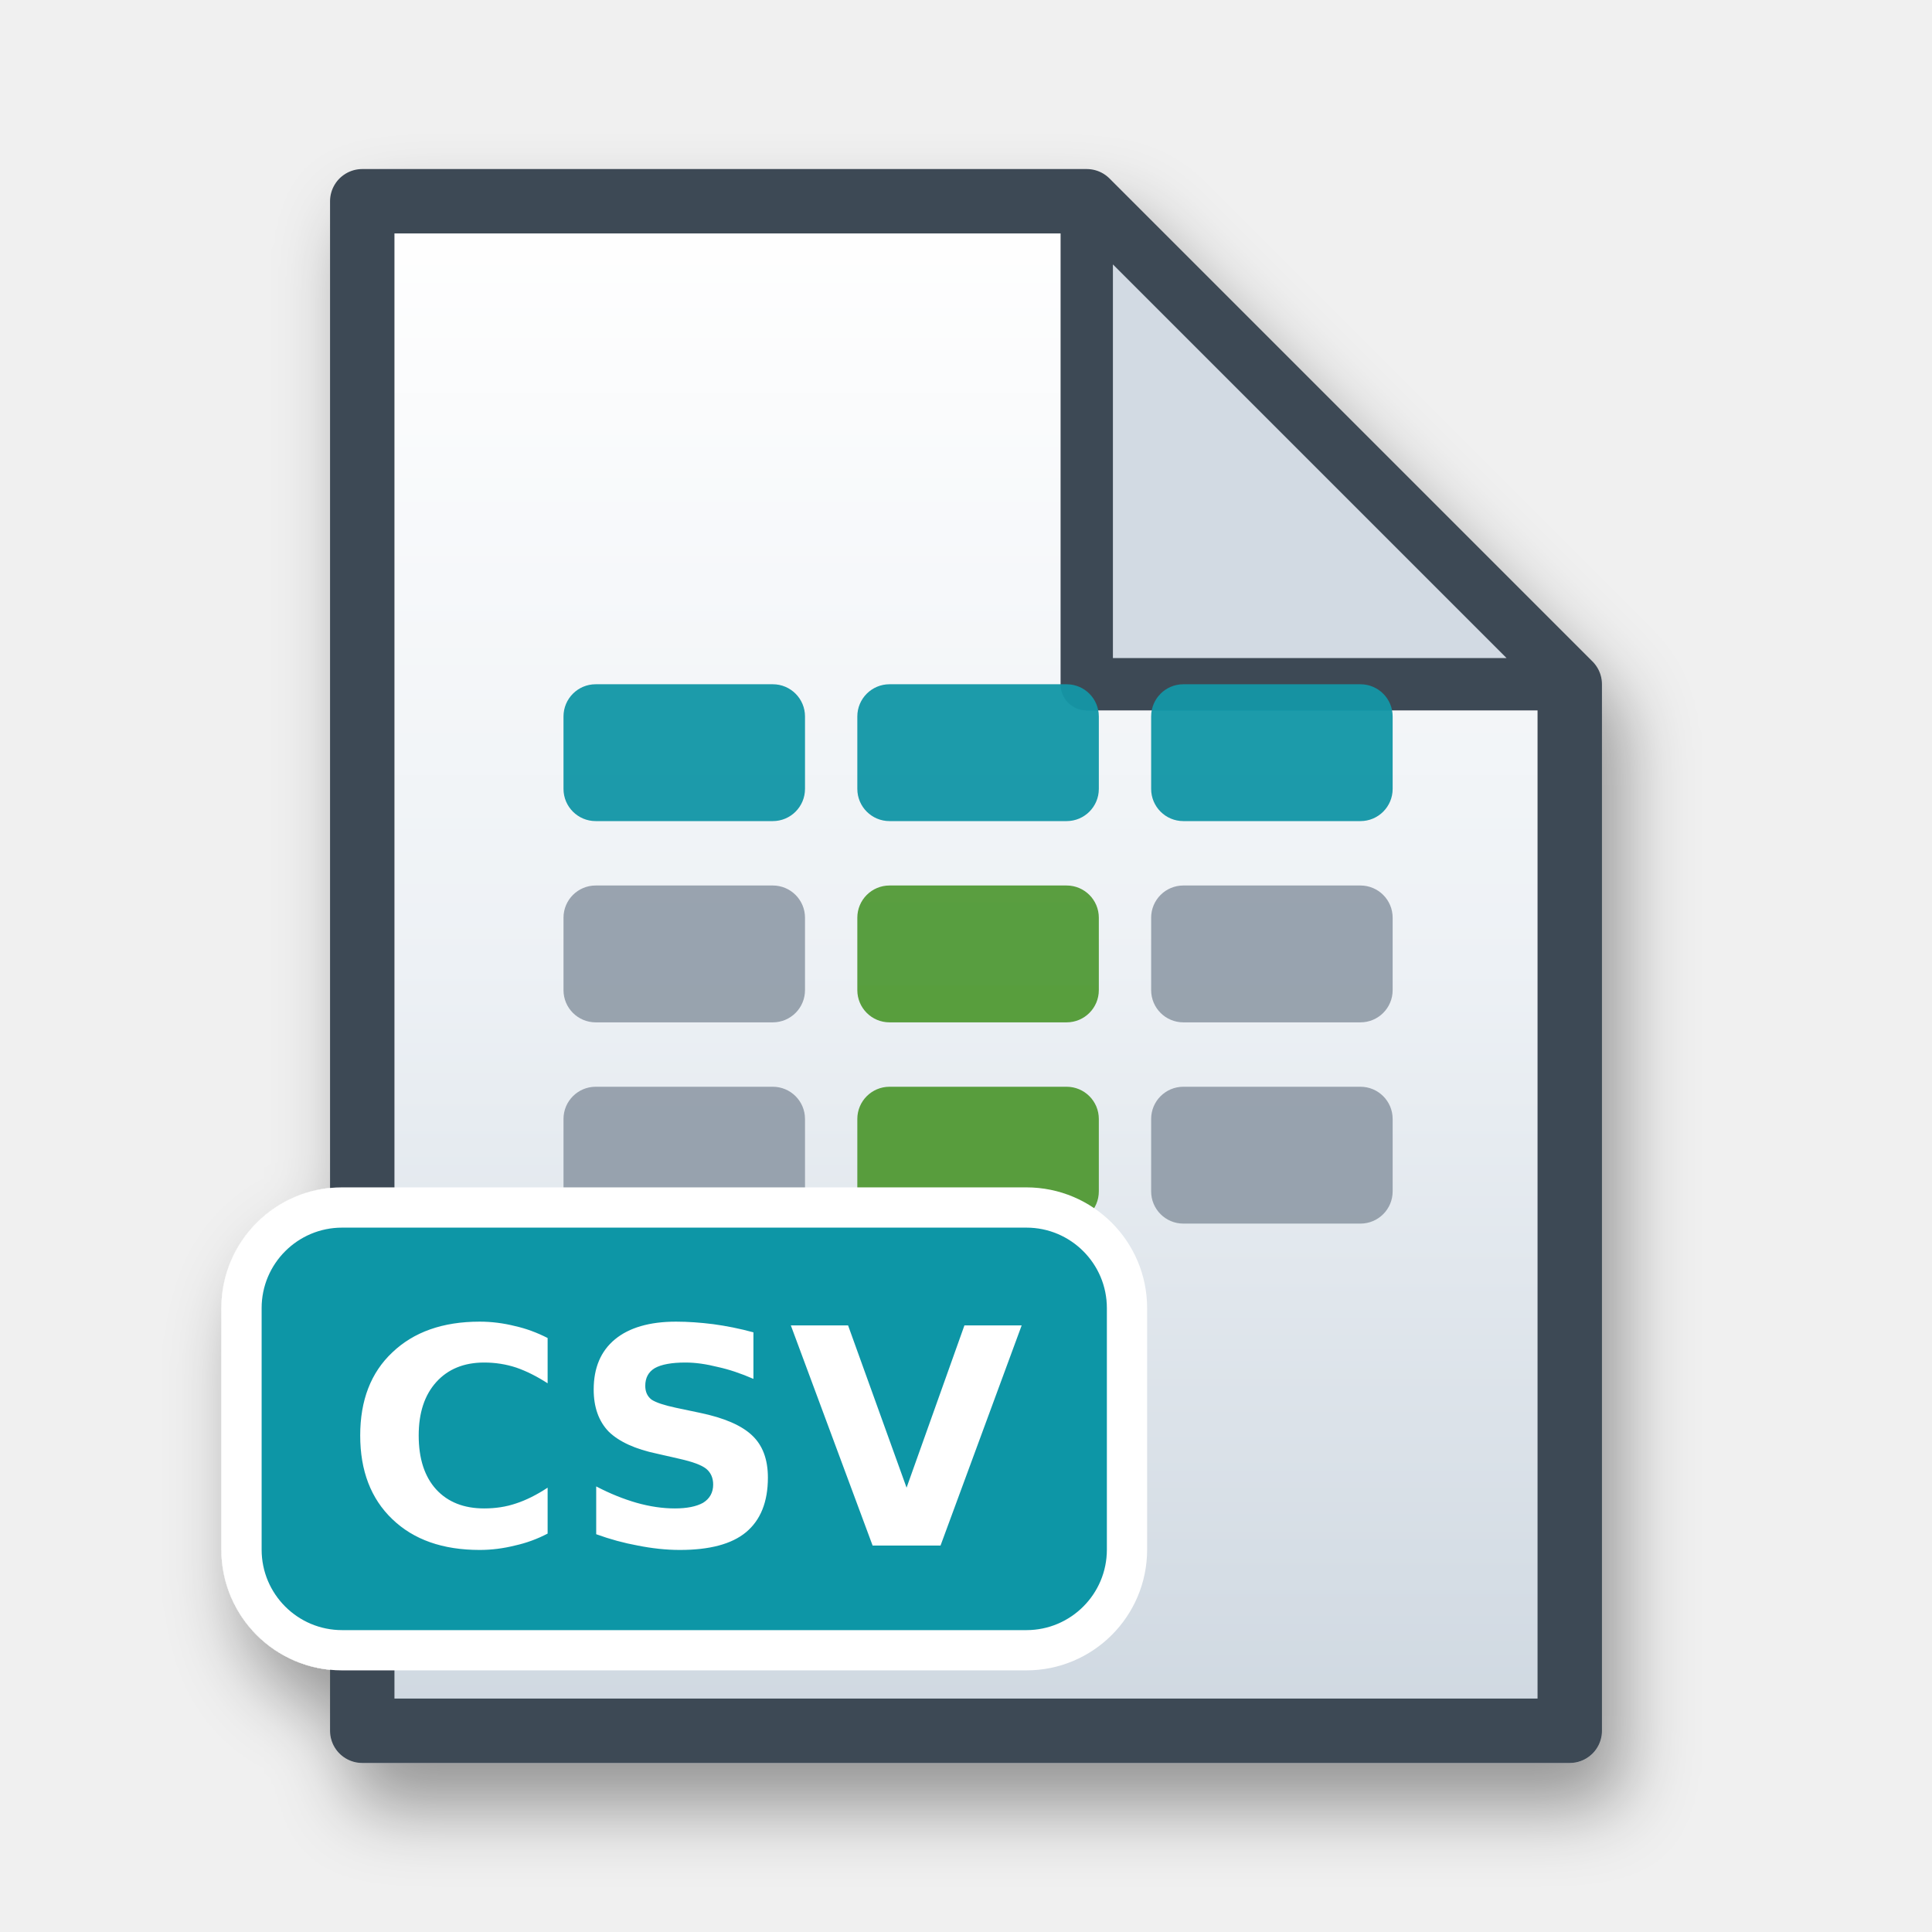
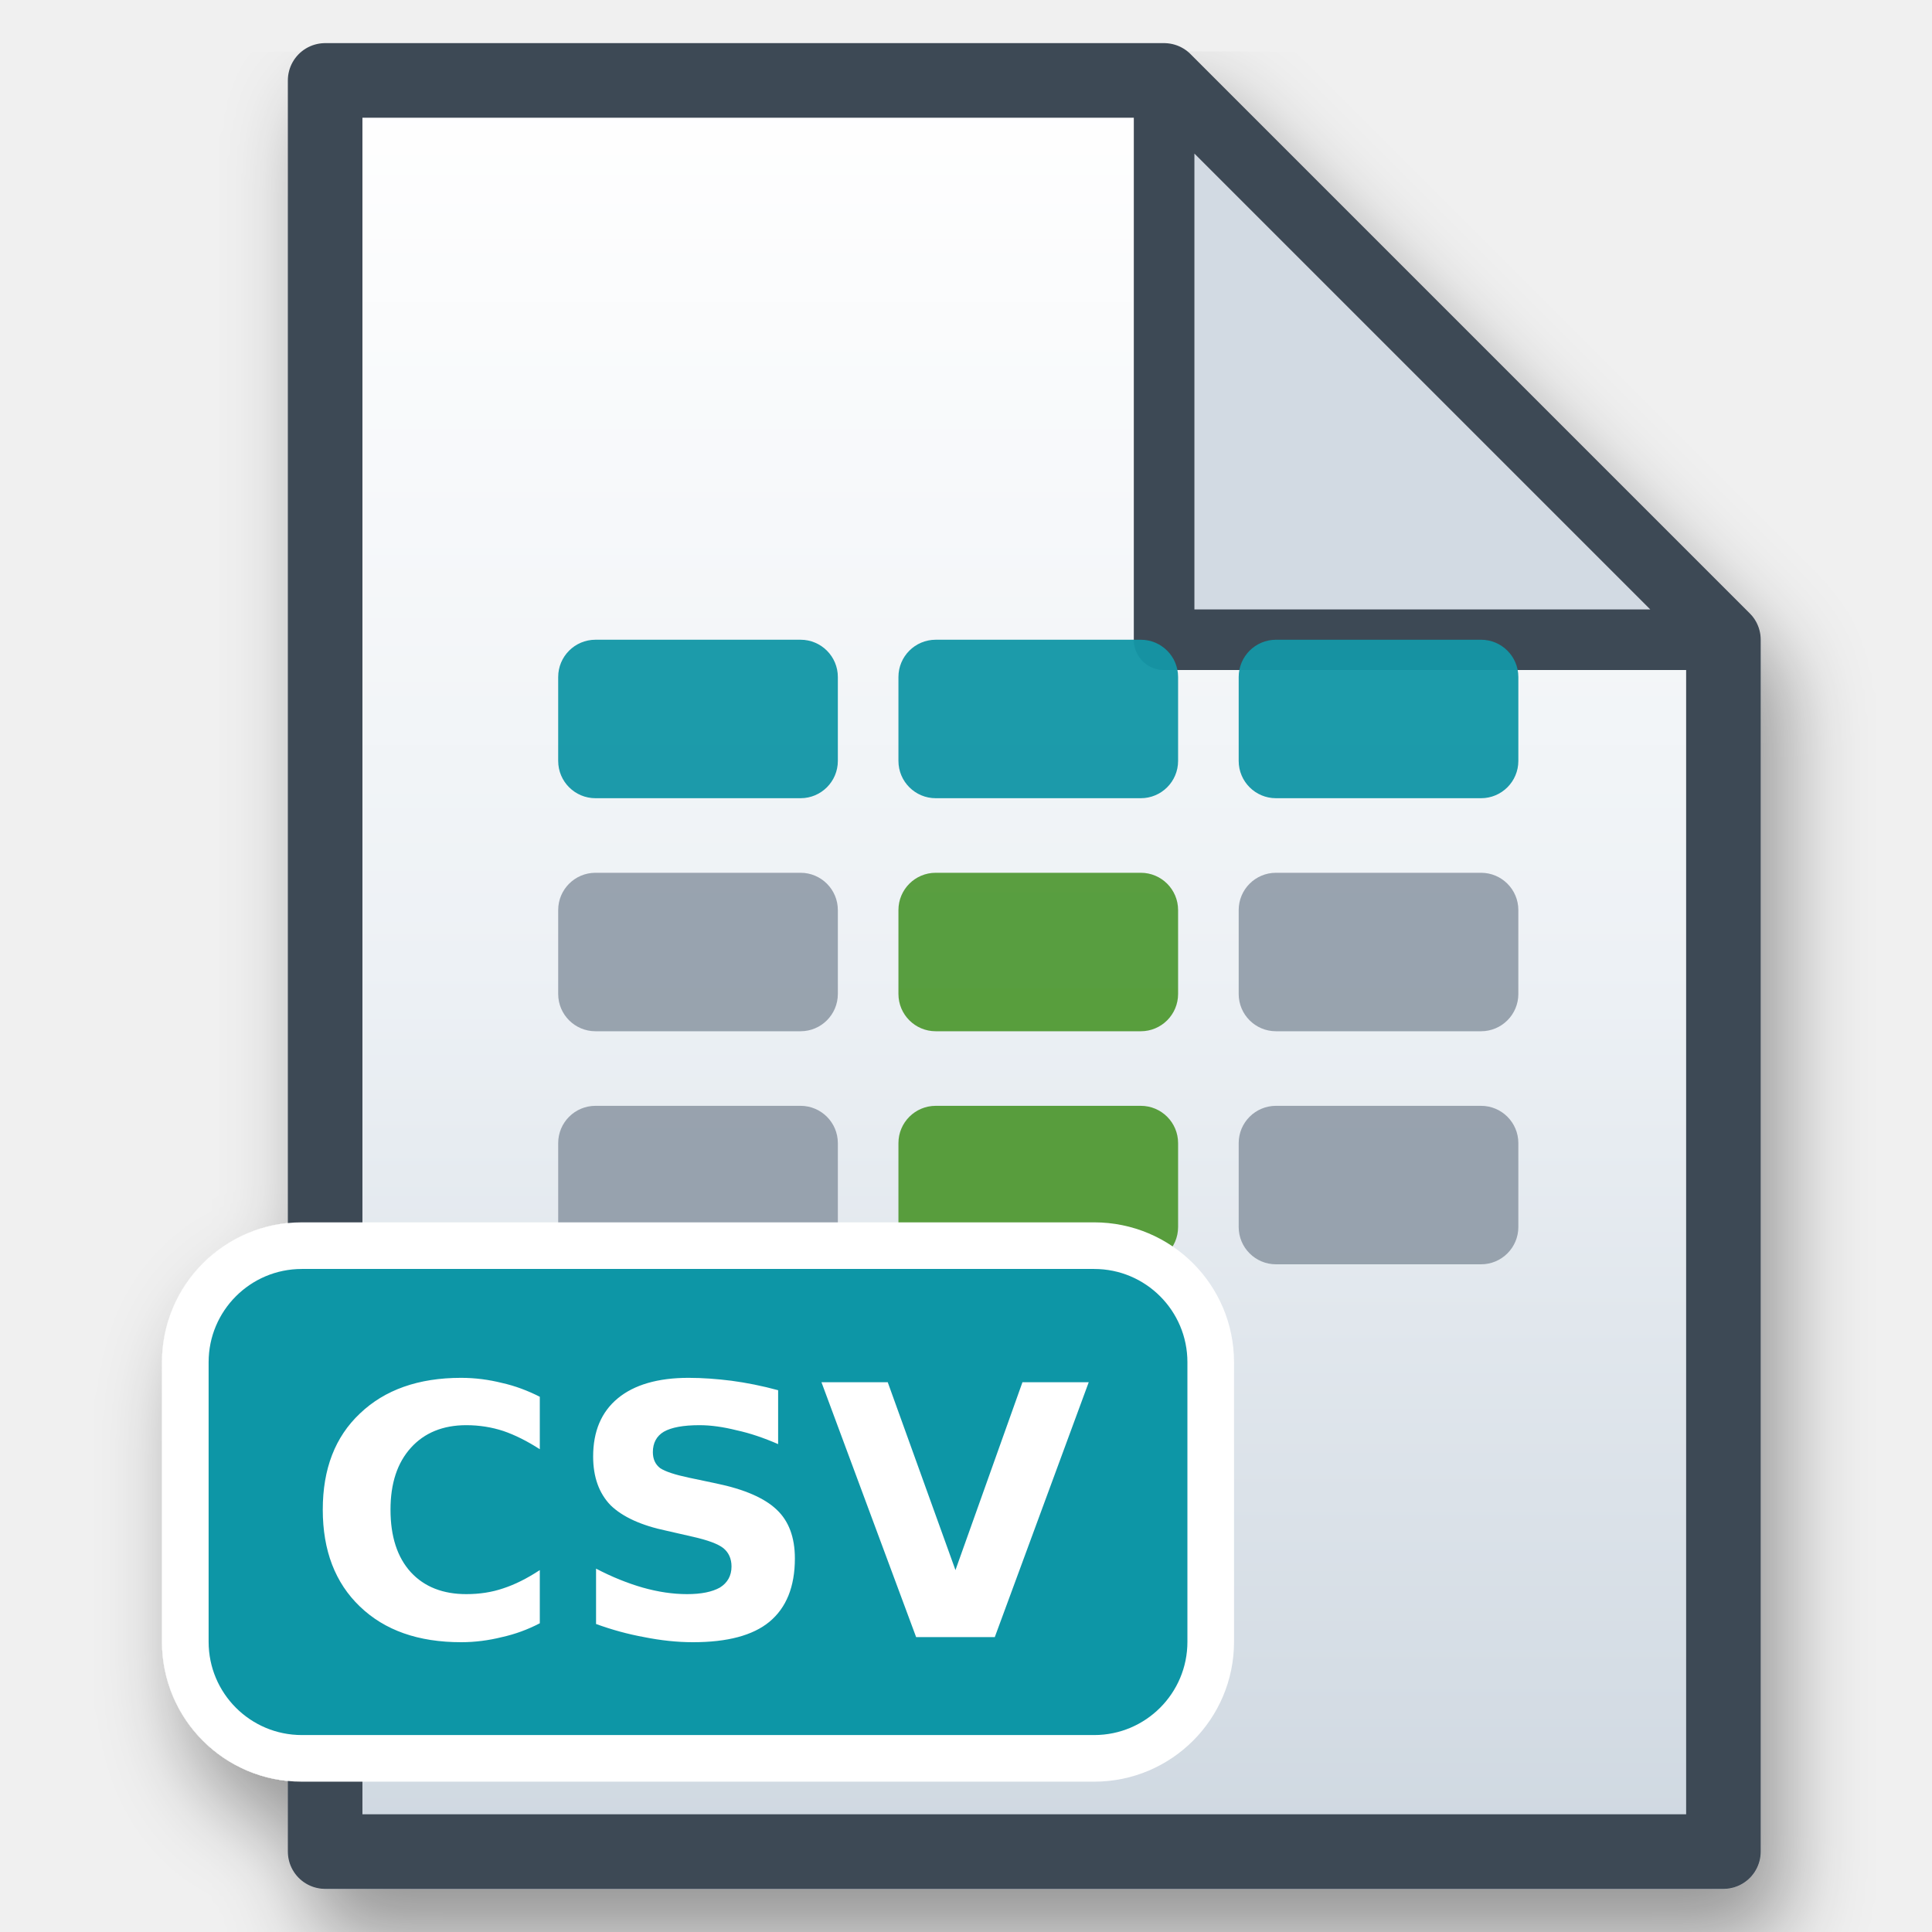
<svg xmlns="http://www.w3.org/2000/svg" viewBox="0 0 48 48" width="48" height="48">
-   <defs>
-     <filter id="sh" x="-30%" y="-30%" width="160%" height="160%">
-       <feDropShadow dx="0.5" dy="1.1" stdDeviation="0.9" flood-color="#000" flood-opacity="0.38" />
-     </filter>
-     <linearGradient id="pg" x1="0" y1="5" x2="0" y2="43" gradientUnits="userSpaceOnUse">
-       <stop offset="0" stop-color="#FFFFFF" />
-       <stop offset="0.5" stop-color="#EDF1F5" />
-       <stop offset="1" stop-color="#CFD8E1" />
-     </linearGradient>
-   </defs>
-   <g filter="url(#sh)">
-     <path d="M9 5 H27 L39 17 V43 H9 Z" fill="url(#pg)" stroke="#3E4854" stroke-width="1.6" stroke-linejoin="round" />
-     <path d="M27 5 L27 17 L39 17 Z" fill="#D2DAE3" stroke="#3E4854" stroke-width="1.3" stroke-linejoin="round" />
-     <rect x="14.0" y="17" width="6" height="3.4" rx="0.8" fill="#1196A6" opacity="0.95" />
-     <rect x="21.3" y="17" width="6" height="3.4" rx="0.8" fill="#1196A6" opacity="0.95" />
-     <rect x="28.6" y="17" width="6" height="3.4" rx="0.8" fill="#1196A6" opacity="0.95" />
-     <rect x="14.0" y="22" width="6" height="3.4" rx="0.8" fill="#8A95A2" opacity="0.85" />
-     <rect x="21.3" y="22" width="6" height="3.4" rx="0.8" fill="#3F8F1E" opacity="0.85" />
-     <rect x="28.6" y="22" width="6" height="3.4" rx="0.8" fill="#8A95A2" opacity="0.85" />
-     <rect x="14.0" y="27" width="6" height="3.4" rx="0.8" fill="#8A95A2" opacity="0.85" />
-     <rect x="21.3" y="27" width="6" height="3.4" rx="0.8" fill="#3F8F1E" opacity="0.85" />
-     <rect x="28.6" y="27" width="6" height="3.4" rx="0.8" fill="#8A95A2" opacity="0.85" />
-     <rect x="6" y="30" width="22" height="11" rx="2.5" fill="#1196A6" stroke="#ffffff" stroke-width="1" />
-     <text x="17" y="38.4" text-anchor="middle" font-family="DejaVu Sans" font-weight="bold" font-size="7.5" fill="#ffffff">CSV</text>
+   <g transform="matrix(1.158 0 0 1.158 -2.344 -3.792)">
+     <defs>
+       <filter id="sh" x="-30%" y="-30%" width="160%" height="160%">
+         <feDropShadow dx="0.5" dy="1.1" stdDeviation="0.9" flood-color="#000" flood-opacity="0.38" />
+       </filter>
+       <linearGradient id="pg" x1="0" y1="5" x2="0" y2="43" gradientUnits="userSpaceOnUse">
+         <stop offset="0" stop-color="#FFFFFF" />
+         <stop offset="0.5" stop-color="#EDF1F5" />
+         <stop offset="1" stop-color="#CFD8E1" />
+       </linearGradient>
+     </defs>
+     <g filter="url(#sh)">
+       <path d="M9 5 H27 L39 17 V43 H9 Z" fill="url(#pg)" stroke="#3E4854" stroke-width="1.6" stroke-linejoin="round" />
+       <path d="M27 5 L27 17 L39 17 Z" fill="#D2DAE3" stroke="#3E4854" stroke-width="1.3" stroke-linejoin="round" />
+       <rect x="14.0" y="17" width="6" height="3.4" rx="0.8" fill="#1196A6" opacity="0.95" />
+       <rect x="21.3" y="17" width="6" height="3.4" rx="0.8" fill="#1196A6" opacity="0.95" />
+       <rect x="28.6" y="17" width="6" height="3.4" rx="0.8" fill="#1196A6" opacity="0.95" />
+       <rect x="14.0" y="22" width="6" height="3.4" rx="0.8" fill="#8A95A2" opacity="0.85" />
+       <rect x="21.3" y="22" width="6" height="3.4" rx="0.8" fill="#3F8F1E" opacity="0.85" />
+       <rect x="28.6" y="22" width="6" height="3.4" rx="0.8" fill="#8A95A2" opacity="0.85" />
+       <rect x="14.0" y="27" width="6" height="3.4" rx="0.8" fill="#8A95A2" opacity="0.85" />
+       <rect x="21.3" y="27" width="6" height="3.4" rx="0.8" fill="#3F8F1E" opacity="0.85" />
+       <rect x="28.6" y="27" width="6" height="3.4" rx="0.8" fill="#8A95A2" opacity="0.85" />
+       <rect x="6" y="30" width="22" height="11" rx="2.5" fill="#1196A6" stroke="#ffffff" stroke-width="1" />
+       <text x="17" y="38.4" text-anchor="middle" font-family="DejaVu Sans" font-weight="bold" font-size="7.5" fill="#ffffff">CSV</text>
+     </g>
  </g>
</svg>
